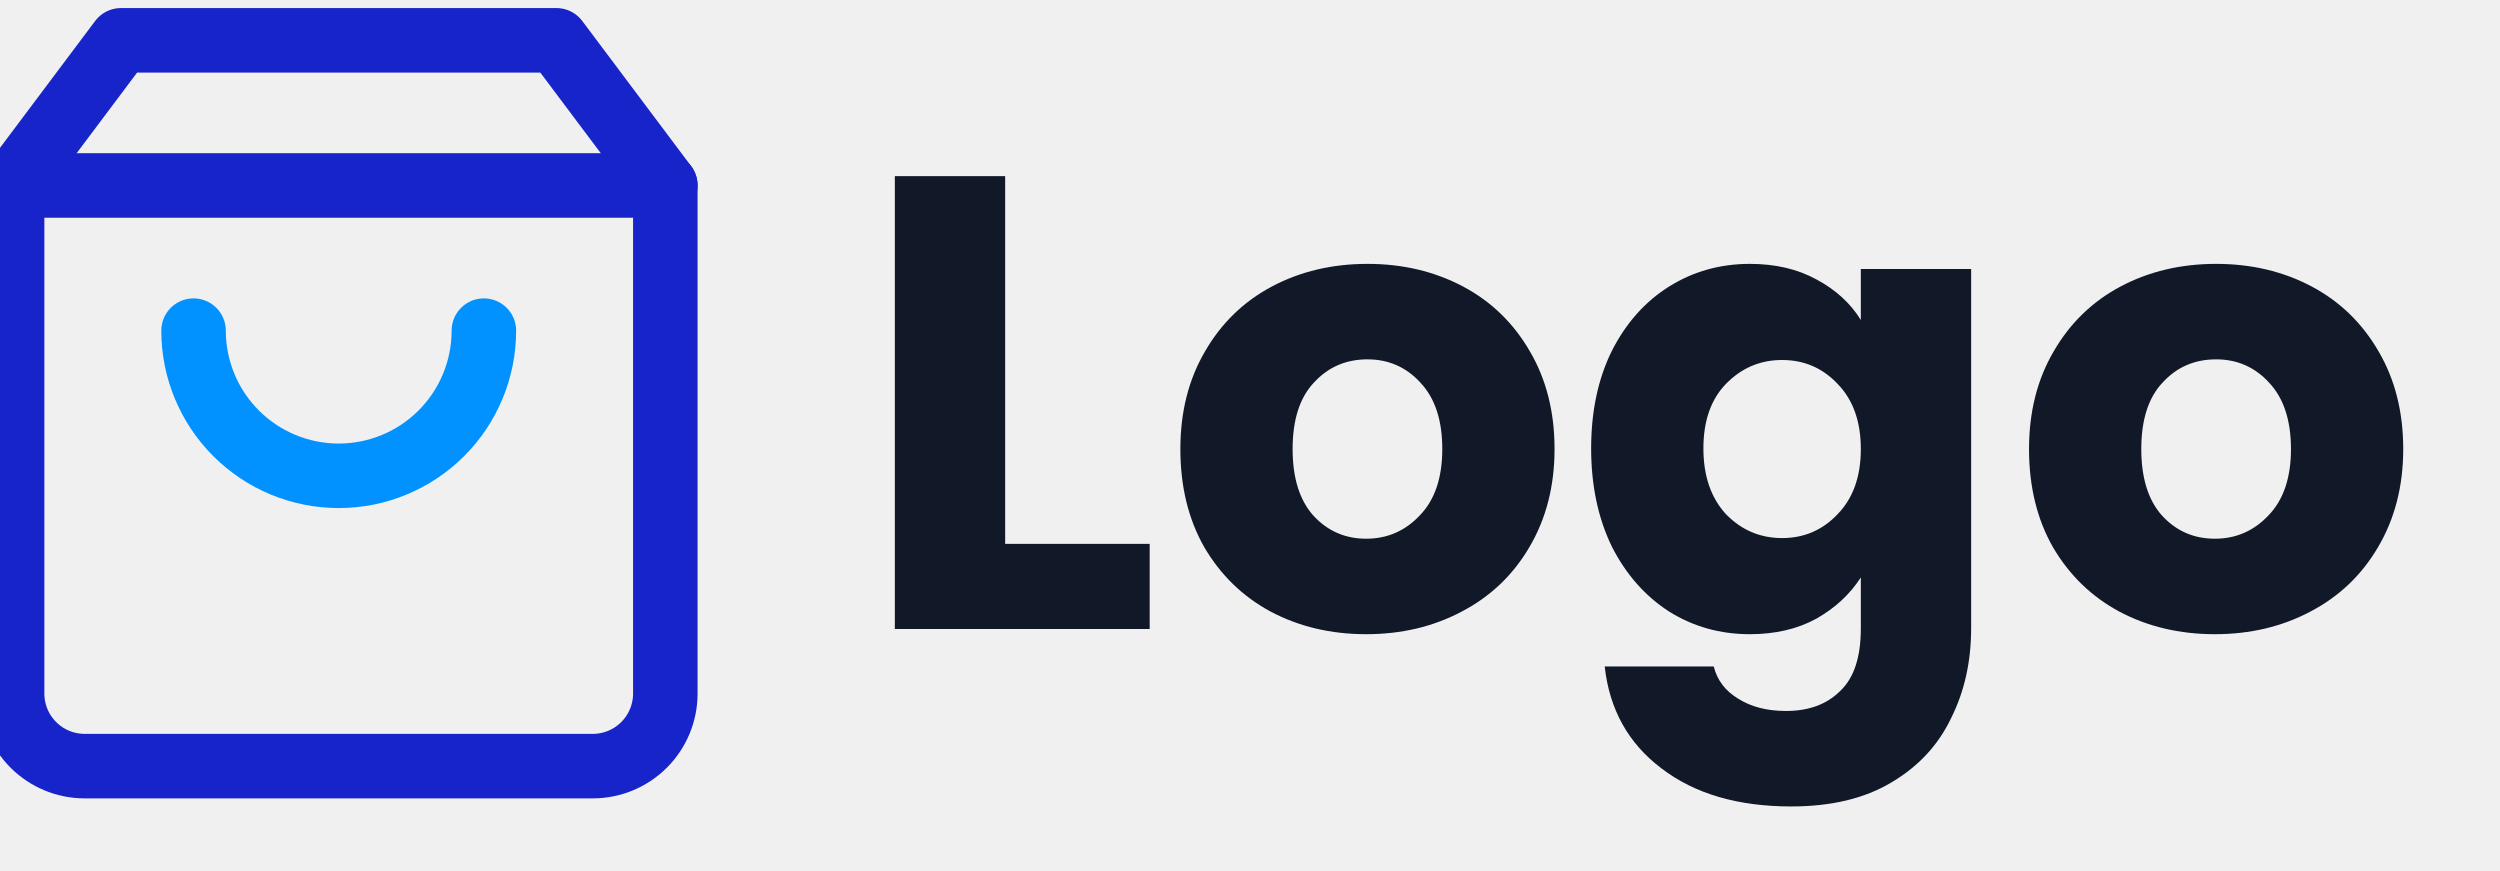
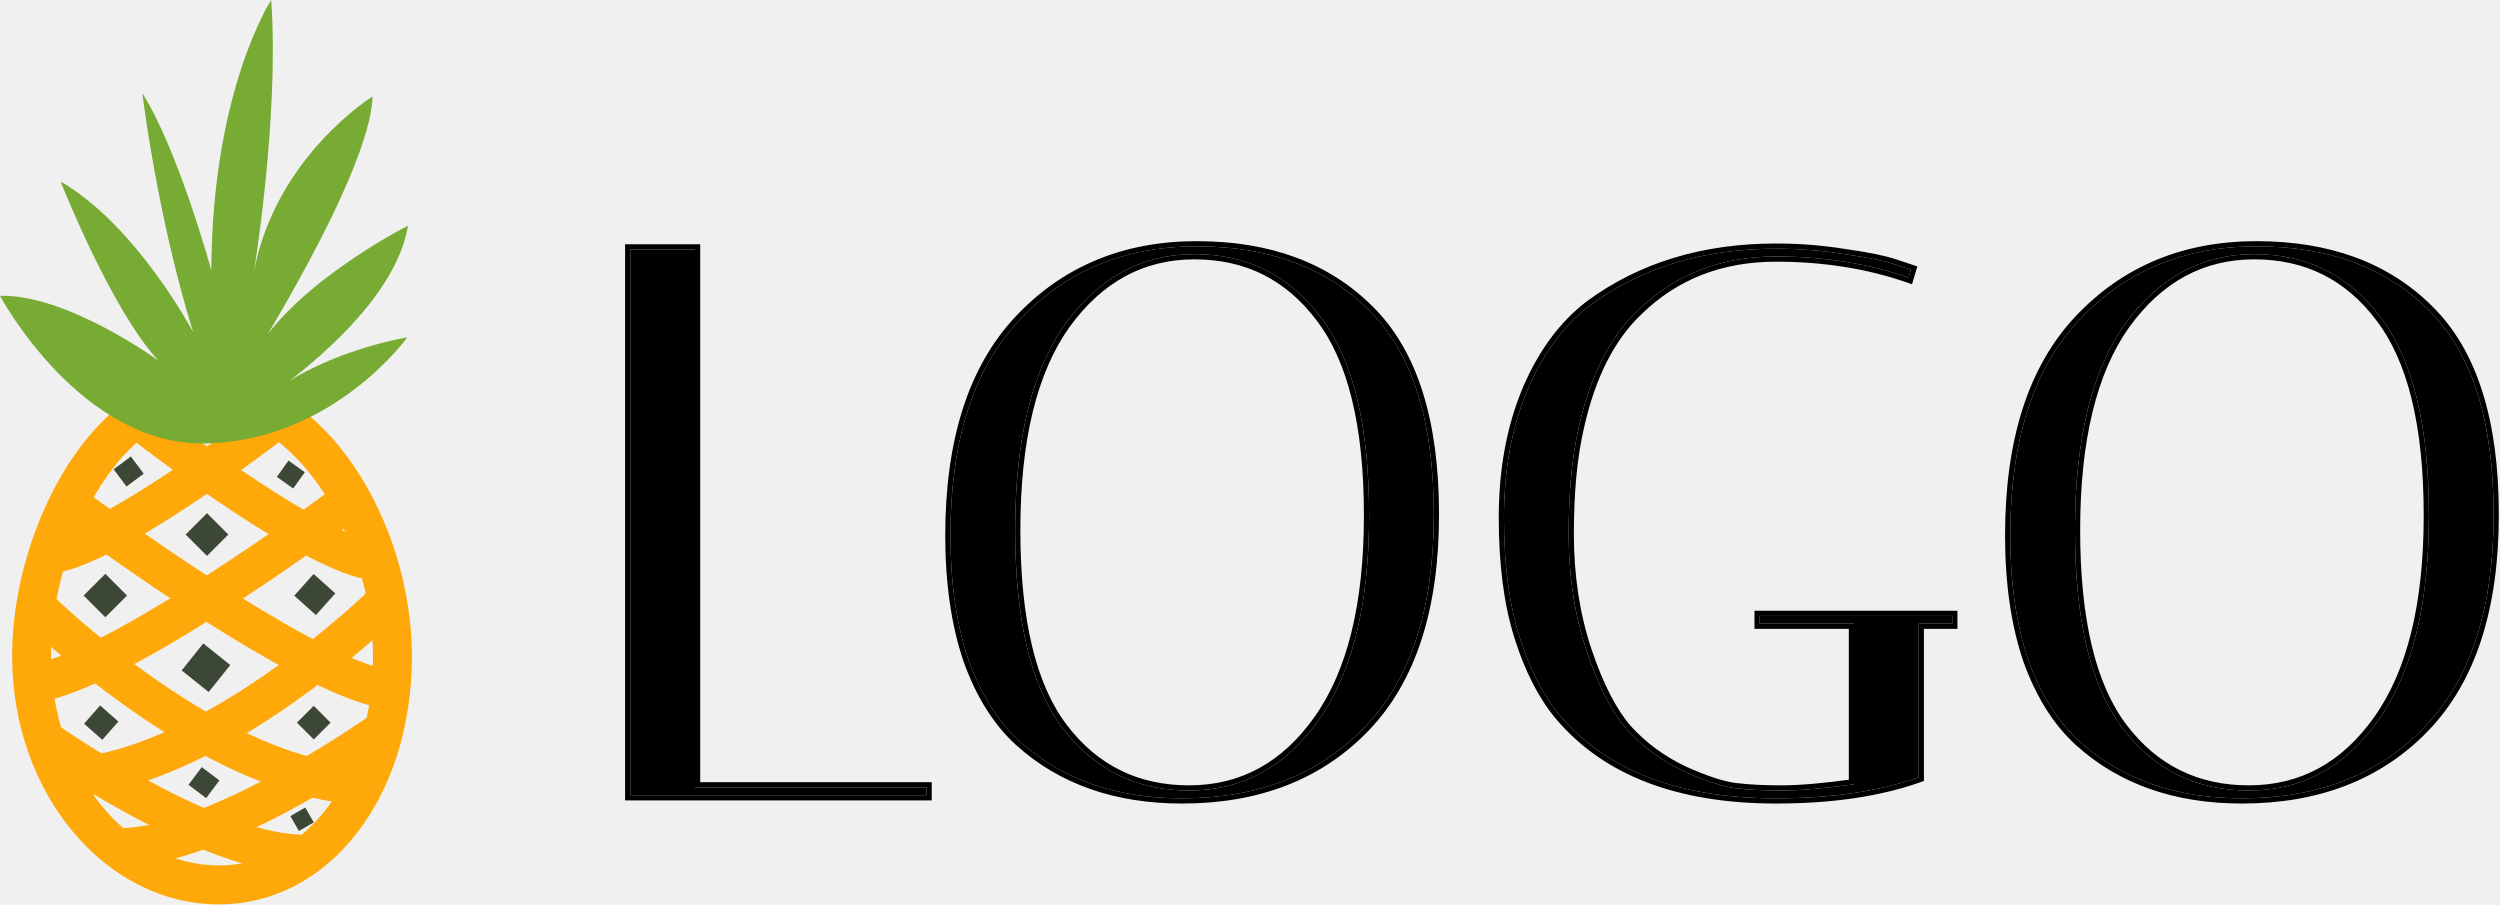
- <svg xmlns="http://www.w3.org/2000/svg" width="155" height="54" viewBox="0 0 155 54" fill="none">
-   <mask id="mask0_3_10" style="mask-type:luminance" maskUnits="userSpaceOnUse" x="0" y="0" width="155" height="54">
-     <path d="M155 0H0V54H155V0Z" fill="white" />
+ <svg xmlns="http://www.w3.org/2000/svg" width="481" height="174" viewBox="0 0 481 174" fill="none">
+   <path d="M42.124 174C20.184 174 2.336 152.581 2.336 126.256C2.336 109.46 9.435 91.184 20.001 80.781C25.967 74.912 32.665 71.87 39.367 71.958C62.874 72.318 79.253 100.862 79.253 126.256C79.259 153.473 63.3 174 42.124 174ZM39.043 79.445C33.254 79.445 28.358 83.062 25.255 86.118C16.026 95.204 9.824 111.336 9.824 126.256C9.824 148.453 24.312 166.511 42.122 166.511C59.022 166.511 71.767 149.205 71.767 126.256C71.767 104.839 57.564 79.727 39.254 79.447L39.043 79.445Z" fill="#FFA80A" />
+   <path d="M71.46 111.574C59.47 110.577 28.925 87.252 25.488 84.596L30.064 78.666C42.388 88.178 64.709 103.497 72.088 104.111L71.46 111.574ZM75.157 136.536C58.308 134.914 15.945 103.495 11.17 99.911L15.669 93.917C28.189 103.288 63.382 127.872 75.883 129.073L75.157 136.536ZM67.389 154.635C37.673 152.053 6.178 121.178 4.85 119.865L10.118 114.542C10.425 114.845 41.026 144.829 68.036 147.176L67.389 154.635ZM57.608 168.069C37.355 167.415 6.602 145.521 5.303 144.594L9.668 138.508C9.967 138.721 39.868 160.009 57.85 160.588L57.608 168.069Z" fill="#FFA80A" />
+   <path d="M9.981 110.326L9.359 102.863C16.741 102.247 39.053 86.928 51.383 77.414L55.958 83.344C52.515 86.002 21.971 109.329 9.981 110.326ZM6.283 135.288L5.567 127.831C18.072 126.63 53.272 102.047 65.781 92.675L70.28 98.669C65.495 102.247 23.133 133.668 6.283 135.288ZM14.054 153.389L13.402 145.93C40.412 143.578 71.014 113.605 71.321 113.294L76.589 118.617C75.263 119.929 43.767 150.803 14.054 153.389ZM23.833 166.815L23.588 159.334C41.586 158.747 71.469 137.469 71.767 137.256L76.137 143.34C74.842 144.273 44.086 166.167 23.833 166.815Z" fill="#FFA80A" />
+   <path d="M0 56.913C0 56.913 15.552 86.088 39.954 85.314C64.356 84.539 78.363 64.908 78.363 64.908C78.363 64.908 61.806 67.575 51.226 76.516C51.226 76.516 75.748 60.464 78.498 43.423C78.498 43.423 54.166 55.665 47.59 70.697C47.59 70.697 71.199 33.579 71.687 18.561C71.687 18.561 52.946 30.132 48.822 52.468C48.822 52.468 53.769 22.657 52.181 0C52.181 0 40.819 17.272 40.655 52.009C40.655 52.009 34.305 28.816 27.393 17.948C27.393 17.948 30.224 41.619 37.163 63.903C37.163 63.903 26.288 43.35 11.659 34.929C11.659 34.929 21.352 59.548 30.47 69.376C30.463 69.376 12.915 56.567 0 56.913Z" fill="#77AB33" />
+   <path d="M39.825 98.737L43.934 102.846L39.825 106.954L35.717 102.846L39.825 98.737Z" fill="#3C4835" />
+   <path d="M20.264 110.402L24.442 114.581L20.264 118.76L16.085 114.581L20.264 110.402Z" fill="#3C4835" />
+   <path d="M60.339 110.437L64.514 114.164L60.787 118.339L56.612 114.612L60.339 110.437Z" fill="#3C4835" />
+   <path d="M39.109 123.799L44.302 127.954L40.147 133.147L34.954 128.992L39.109 123.799Z" fill="#3C4835" />
+   <path d="M19.264 135.733L22.776 138.824L19.685 142.337L16.172 139.246L19.264 135.733Z" fill="#3C4835" />
+   <path d="M38.812 147.598L42.216 150.151L39.663 153.555L36.259 151.002L38.812 147.598Z" fill="#3C4835" />
+   <path d="M60.366 135.802L63.599 139.035L60.366 142.268L57.134 139.035L60.366 135.802Z" fill="#3C4835" />
+   <path d="M55.51 88.617L58.644 90.856L56.405 93.991L53.271 91.752L55.51 88.617Z" fill="#3C4835" />
+   <path d="M25.178 87.825L27.647 91.137L24.335 93.606L21.866 90.294L25.178 87.825Z" fill="#3C4835" />
+   <path d="M58.72 155.366L60.372 158.227L57.511 159.879L55.859 157.018L58.72 155.366Z" fill="#3C4835" />
+   <mask id="path-15-outside-1_0_1" maskUnits="userSpaceOnUse" x="120" y="46" width="361" height="109" fill="black">
+     <rect fill="white" x="120" y="46" width="361" height="109" />
+     <path d="M178.268 153H121.268V48H133.718V151.5H178.268V153ZM182.867 103.05C182.867 84.85 187.267 71.05 196.067 61.65C204.967 52.15 216.367 47.4 230.267 47.4C244.167 47.4 255.217 51.5 263.417 59.7C271.717 67.9 275.867 81 275.867 99C275.867 117 271.467 130.6 262.667 139.8C253.867 149 242.117 153.6 227.417 153.6C214.717 153.6 204.317 149.95 196.217 142.65C192.017 138.85 188.717 133.6 186.317 126.9C184.017 120.1 182.867 112.15 182.867 103.05ZM229.817 48.9C219.717 48.9 211.417 53.4 204.917 62.4C198.517 71.4 195.317 84.6 195.317 102C195.317 119.4 198.367 132.1 204.467 140.1C210.567 148.1 218.667 152.1 228.767 152.1C238.967 152.1 247.267 147.6 253.667 138.6C260.167 129.5 263.417 116.35 263.417 99.15C263.417 81.85 260.317 69.15 254.117 61.05C248.017 52.95 239.917 48.9 229.817 48.9ZM341.711 153.6C323.011 153.6 309.161 148.3 300.161 137.7C296.961 133.9 294.361 128.85 292.361 122.55C290.361 116.25 289.361 108.6 289.361 99.6C289.361 90.6 290.811 82.55 293.711 75.45C296.711 68.25 300.761 62.7 305.861 58.8C315.761 51.5 327.711 47.85 341.711 47.85C346.211 47.85 350.611 48.2 354.911 48.9C359.211 49.5 362.411 50.15 364.511 50.85L367.661 51.9L367.211 53.4C359.411 50.7 350.911 49.35 341.711 49.35C331.111 49.35 322.261 52.8 315.161 59.7C309.761 64.8 305.961 72.3 303.761 82.2C302.461 87.8 301.811 94.65 301.811 102.75C301.811 110.85 302.961 118.35 305.261 125.25C307.561 132.05 310.161 137.1 313.061 140.4C316.061 143.7 319.661 146.35 323.861 148.35C328.061 150.25 331.411 151.35 333.911 151.65C336.411 151.95 339.361 152.1 342.761 152.1C346.261 152.1 350.911 151.7 356.711 150.9V120H338.561V118.5H375.611V120H369.161V149.55C361.561 152.25 352.411 153.6 341.711 153.6ZM386.773 103.05C386.773 84.85 391.173 71.05 399.973 61.65C408.873 52.15 420.273 47.4 434.173 47.4C448.073 47.4 459.123 51.5 467.323 59.7C475.623 67.9 479.773 81 479.773 99C479.773 117 475.373 130.6 466.573 139.8C457.773 149 446.023 153.6 431.323 153.6C418.623 153.6 408.223 149.95 400.123 142.65C395.923 138.85 392.623 133.6 390.223 126.9C387.923 120.1 386.773 112.15 386.773 103.05ZM433.723 48.9C423.623 48.9 415.323 53.4 408.823 62.4C402.423 71.4 399.223 84.6 399.223 102C399.223 119.4 402.273 132.1 408.373 140.1C414.473 148.1 422.573 152.1 432.673 152.1C442.873 152.1 451.173 147.6 457.573 138.6C464.073 129.5 467.323 116.35 467.323 99.15C467.323 81.85 464.223 69.15 458.023 61.05C451.923 52.95 443.823 48.9 433.723 48.9Z" />
  </mask>
-   <g mask="url(#mask0_3_10)">
-     <path d="M62.32 33.72H71.28V39H55.48V10.92H62.32V33.72ZM84.703 39.32C82.516 39.32 80.543 38.853 78.782 37.92C77.049 36.987 75.676 35.653 74.662 33.92C73.676 32.187 73.183 30.16 73.183 27.84C73.183 25.547 73.689 23.533 74.703 21.8C75.716 20.04 77.103 18.693 78.862 17.76C80.623 16.827 82.596 16.36 84.782 16.36C86.969 16.36 88.942 16.827 90.703 17.76C92.463 18.693 93.849 20.04 94.862 21.8C95.876 23.533 96.382 25.547 96.382 27.84C96.382 30.133 95.862 32.16 94.823 33.92C93.809 35.653 92.409 36.987 90.623 37.92C88.862 38.853 86.889 39.32 84.703 39.32ZM84.703 33.4C86.009 33.4 87.116 32.92 88.022 31.96C88.956 31 89.422 29.627 89.422 27.84C89.422 26.053 88.969 24.68 88.062 23.72C87.183 22.76 86.089 22.28 84.782 22.28C83.449 22.28 82.343 22.76 81.463 23.72C80.582 24.653 80.142 26.027 80.142 27.84C80.142 29.627 80.569 31 81.422 31.96C82.302 32.92 83.396 33.4 84.703 33.4ZM108.491 16.36C110.065 16.36 111.438 16.68 112.611 17.32C113.811 17.96 114.731 18.8 115.371 19.84V16.68H122.211V38.96C122.211 41.013 121.798 42.867 120.971 44.52C120.171 46.2 118.931 47.533 117.251 48.52C115.598 49.507 113.531 50 111.051 50C107.745 50 105.065 49.213 103.011 47.64C100.958 46.093 99.785 43.987 99.491 41.32H106.251C106.465 42.173 106.971 42.84 107.771 43.32C108.571 43.827 109.558 44.08 110.731 44.08C112.145 44.08 113.265 43.667 114.091 42.84C114.945 42.04 115.371 40.747 115.371 38.96V35.8C114.705 36.84 113.785 37.693 112.611 38.36C111.438 39 110.065 39.32 108.491 39.32C106.651 39.32 104.985 38.853 103.491 37.92C101.998 36.96 100.811 35.613 99.931 33.88C99.078 32.12 98.651 30.093 98.651 27.8C98.651 25.507 99.078 23.493 99.931 21.76C100.811 20.027 101.998 18.693 103.491 17.76C104.985 16.827 106.651 16.36 108.491 16.36ZM115.371 27.84C115.371 26.133 114.891 24.787 113.931 23.8C112.998 22.813 111.851 22.32 110.491 22.32C109.131 22.32 107.971 22.813 107.011 23.8C106.078 24.76 105.611 26.093 105.611 27.8C105.611 29.507 106.078 30.867 107.011 31.88C107.971 32.867 109.131 33.36 110.491 33.36C111.851 33.36 112.998 32.867 113.931 31.88C114.891 30.893 115.371 29.547 115.371 27.84ZM137.32 39.32C135.133 39.32 133.16 38.853 131.4 37.92C129.666 36.987 128.293 35.653 127.28 33.92C126.293 32.187 125.8 30.16 125.8 27.84C125.8 25.547 126.306 23.533 127.32 21.8C128.333 20.04 129.72 18.693 131.48 17.76C133.24 16.827 135.213 16.36 137.4 16.36C139.586 16.36 141.56 16.827 143.32 17.76C145.08 18.693 146.466 20.04 147.48 21.8C148.493 23.533 149 25.547 149 27.84C149 30.133 148.48 32.16 147.44 33.92C146.426 35.653 145.026 36.987 143.24 37.92C141.48 38.853 139.506 39.32 137.32 39.32ZM137.32 33.4C138.626 33.4 139.733 32.92 140.64 31.96C141.573 31 142.04 29.627 142.04 27.84C142.04 26.053 141.586 24.68 140.68 23.72C139.8 22.76 138.706 22.28 137.4 22.28C136.066 22.28 134.96 22.76 134.08 23.72C133.2 24.653 132.76 26.027 132.76 27.84C132.76 29.627 133.186 31 134.04 31.96C134.92 32.92 136.013 33.4 137.32 33.4Z" fill="#111928" />
-     <path d="M7.5 2.5L0.75 11.5V43C0.75 44.194 1.224 45.338 2.068 46.182C2.912 47.026 4.057 47.5 5.25 47.5H36.75C37.944 47.5 39.088 47.026 39.932 46.182C40.776 45.338 41.25 44.194 41.25 43V11.5L34.5 2.5H7.5Z" stroke="#1724C9" stroke-width="4" stroke-linecap="round" stroke-linejoin="round" />
-     <path d="M0.75 11.5H41.25" stroke="#1724C9" stroke-width="4" stroke-linecap="round" stroke-linejoin="round" />
-     <path d="M30 20.5C30 22.887 29.052 25.176 27.364 26.864C25.676 28.552 23.387 29.5 21 29.5C18.613 29.5 16.324 28.552 14.636 26.864C12.948 25.176 12 22.887 12 20.5" stroke="#0192FF" stroke-width="4" stroke-linecap="round" stroke-linejoin="round" />
-   </g>
+   <path d="M178.268 153H121.268V48H133.718V151.5H178.268V153ZM182.867 103.05C182.867 84.85 187.267 71.05 196.067 61.65C204.967 52.15 216.367 47.4 230.267 47.4C244.167 47.4 255.217 51.5 263.417 59.7C271.717 67.9 275.867 81 275.867 99C275.867 117 271.467 130.6 262.667 139.8C253.867 149 242.117 153.6 227.417 153.6C214.717 153.6 204.317 149.95 196.217 142.65C192.017 138.85 188.717 133.6 186.317 126.9C184.017 120.1 182.867 112.15 182.867 103.05ZM229.817 48.9C219.717 48.9 211.417 53.4 204.917 62.4C198.517 71.4 195.317 84.6 195.317 102C195.317 119.4 198.367 132.1 204.467 140.1C210.567 148.1 218.667 152.1 228.767 152.1C238.967 152.1 247.267 147.6 253.667 138.6C260.167 129.5 263.417 116.35 263.417 99.15C263.417 81.85 260.317 69.15 254.117 61.05C248.017 52.95 239.917 48.9 229.817 48.9ZM341.711 153.6C323.011 153.6 309.161 148.3 300.161 137.7C296.961 133.9 294.361 128.85 292.361 122.55C290.361 116.25 289.361 108.6 289.361 99.6C289.361 90.6 290.811 82.55 293.711 75.45C296.711 68.25 300.761 62.7 305.861 58.8C315.761 51.5 327.711 47.85 341.711 47.85C346.211 47.85 350.611 48.2 354.911 48.9C359.211 49.5 362.411 50.15 364.511 50.85L367.661 51.9L367.211 53.4C359.411 50.7 350.911 49.35 341.711 49.35C331.111 49.35 322.261 52.8 315.161 59.7C309.761 64.8 305.961 72.3 303.761 82.2C302.461 87.8 301.811 94.65 301.811 102.75C301.811 110.85 302.961 118.35 305.261 125.25C307.561 132.05 310.161 137.1 313.061 140.4C316.061 143.7 319.661 146.35 323.861 148.35C328.061 150.25 331.411 151.35 333.911 151.65C336.411 151.95 339.361 152.1 342.761 152.1C346.261 152.1 350.911 151.7 356.711 150.9V120H338.561V118.5H375.611V120H369.161V149.55C361.561 152.25 352.411 153.6 341.711 153.6ZM386.773 103.05C386.773 84.85 391.173 71.05 399.973 61.65C408.873 52.15 420.273 47.4 434.173 47.4C448.073 47.4 459.123 51.5 467.323 59.7C475.623 67.9 479.773 81 479.773 99C479.773 117 475.373 130.6 466.573 139.8C457.773 149 446.023 153.6 431.323 153.6C418.623 153.6 408.223 149.95 400.123 142.65C395.923 138.85 392.623 133.6 390.223 126.9C387.923 120.1 386.773 112.15 386.773 103.05ZM433.723 48.9C423.623 48.9 415.323 53.4 408.823 62.4C402.423 71.4 399.223 84.6 399.223 102C399.223 119.4 402.273 132.1 408.373 140.1C414.473 148.1 422.573 152.1 432.673 152.1C442.873 152.1 451.173 147.6 457.573 138.6C464.073 129.5 467.323 116.35 467.323 99.15C467.323 81.85 464.223 69.15 458.023 61.05C451.923 52.95 443.823 48.9 433.723 48.9Z" fill="black" />
+   <path d="M178.268 153V154H179.268V153H178.268ZM121.268 153H120.268V154H121.268V153ZM121.268 48V47H120.268V48H121.268ZM133.718 48H134.718V47H133.718V48ZM133.718 151.5H132.718V152.5H133.718V151.5ZM178.268 151.5H179.268V150.5H178.268V151.5ZM178.268 153V152H121.268V153V154H178.268V153ZM121.268 153H122.268V48H121.268H120.268V153H121.268ZM121.268 48V49H133.718V48V47H121.268V48ZM133.718 48H132.718V151.5H133.718H134.718V48H133.718ZM133.718 151.5V152.5H178.268V151.5V150.5H133.718V151.5ZM178.268 151.5H177.268V153H178.268H179.268V151.5H178.268ZM196.067 61.65L195.337 60.966L195.337 60.967L196.067 61.65ZM263.417 59.7L262.71 60.407L262.714 60.411L263.417 59.7ZM262.667 139.8L261.945 139.109L261.945 139.109L262.667 139.8ZM196.217 142.65L195.546 143.392L195.548 143.393L196.217 142.65ZM186.317 126.9L185.37 127.22L185.373 127.229L185.376 127.237L186.317 126.9ZM204.917 62.4L204.106 61.815L204.102 61.821L204.917 62.4ZM204.467 140.1L203.672 140.706L203.672 140.706L204.467 140.1ZM253.667 138.6L252.853 138.019L252.852 138.02L253.667 138.6ZM254.117 61.05L253.318 61.652L253.323 61.658L254.117 61.05ZM182.867 103.05H183.867C183.867 84.999 188.231 71.484 196.797 62.333L196.067 61.65L195.337 60.967C186.303 70.617 181.867 84.701 181.867 103.05H182.867ZM196.067 61.65L196.797 62.334C205.494 53.05 216.623 48.4 230.267 48.4V47.4V46.4C216.112 46.4 204.44 51.25 195.337 60.966L196.067 61.65ZM230.267 47.4V48.4C243.958 48.4 254.734 52.431 262.71 60.407L263.417 59.7L264.124 58.993C255.7 50.569 244.376 46.4 230.267 46.4V47.4ZM263.417 59.7L262.714 60.411C270.743 68.343 274.867 81.125 274.867 99H275.867H276.867C276.867 80.875 272.692 67.457 264.12 58.989L263.417 59.7ZM275.867 99H274.867C274.867 116.85 270.504 130.16 261.945 139.109L262.667 139.8L263.39 140.491C272.43 131.04 276.867 117.15 276.867 99H275.867ZM262.667 139.8L261.945 139.109C253.363 148.081 241.89 152.6 227.417 152.6V153.6V154.6C242.344 154.6 254.372 149.919 263.39 140.491L262.667 139.8ZM227.417 153.6V152.6C214.921 152.6 204.773 149.015 196.887 141.907L196.217 142.65L195.548 143.393C203.861 150.885 214.513 154.6 227.417 154.6V153.6ZM196.217 142.65L196.888 141.908C192.838 138.244 189.617 133.147 187.259 126.563L186.317 126.9L185.376 127.237C187.817 134.053 191.197 139.456 195.546 143.392L196.217 142.65ZM186.317 126.9L187.264 126.58C185.007 119.906 183.867 112.069 183.867 103.05H182.867H181.867C181.867 112.231 183.027 120.294 185.37 127.22L186.317 126.9ZM229.817 48.9V47.9C219.361 47.9 210.773 52.584 204.107 61.815L204.917 62.4L205.728 62.986C212.062 54.216 220.074 49.9 229.817 49.9V48.9ZM204.917 62.4L204.102 61.821C197.531 71.062 194.317 84.503 194.317 102H195.317H196.317C196.317 84.697 199.504 71.738 205.732 62.98L204.917 62.4ZM195.317 102H194.317C194.317 119.476 197.373 132.445 203.672 140.706L204.467 140.1L205.262 139.494C199.362 131.755 196.317 119.324 196.317 102H195.317ZM204.467 140.1L203.672 140.706C209.962 148.956 218.357 153.1 228.767 153.1V152.1V151.1C218.978 151.1 211.172 147.244 205.262 139.494L204.467 140.1ZM228.767 152.1V153.1C239.321 153.1 247.913 148.418 254.482 139.18L253.667 138.6L252.852 138.02C246.622 146.782 238.613 151.1 228.767 151.1V152.1ZM253.667 138.6L254.481 139.181C261.151 129.843 264.417 116.453 264.417 99.15H263.417H262.417C262.417 116.247 259.183 129.157 252.853 138.019L253.667 138.6ZM263.417 99.15H264.417C264.417 81.769 261.31 68.802 254.911 60.442L254.117 61.05L253.323 61.658C259.325 69.499 262.417 81.931 262.417 99.15H263.417ZM254.117 61.05L254.916 60.448C248.628 52.099 240.233 47.9 229.817 47.9V48.9V49.9C239.602 49.9 247.406 53.801 253.318 61.652L254.117 61.05ZM300.161 137.7L299.396 138.344L299.399 138.347L300.161 137.7ZM292.361 122.55L293.314 122.247L292.361 122.55ZM293.711 75.45L292.788 75.065L292.786 75.072L293.711 75.45ZM305.861 58.8L305.268 57.995L305.261 58L305.254 58.006L305.861 58.8ZM354.911 48.9L354.751 49.887L354.762 49.889L354.773 49.89L354.911 48.9ZM364.511 50.85L364.828 49.901L364.828 49.901L364.511 50.85ZM367.661 51.9L368.619 52.187L368.898 51.258L367.978 50.951L367.661 51.9ZM367.211 53.4L366.884 54.345L367.87 54.686L368.169 53.687L367.211 53.4ZM315.161 59.7L315.848 60.427L315.853 60.422L315.858 60.417L315.161 59.7ZM303.761 82.2L304.735 82.426L304.738 82.417L303.761 82.2ZM305.261 125.25L304.313 125.566L304.314 125.57L305.261 125.25ZM313.061 140.4L312.31 141.06L312.316 141.066L312.321 141.073L313.061 140.4ZM323.861 148.35L323.431 149.253L323.44 149.257L323.449 149.261L323.861 148.35ZM333.911 151.65L333.792 152.643L333.792 152.643L333.911 151.65ZM356.711 150.9L356.848 151.891L357.711 151.772V150.9H356.711ZM356.711 120H357.711V119H356.711V120ZM338.561 120H337.561V121H338.561V120ZM338.561 118.5V117.5H337.561V118.5H338.561ZM375.611 118.5H376.611V117.5H375.611V118.5ZM375.611 120V121H376.611V120H375.611ZM369.161 120V119H368.161V120H369.161ZM369.161 149.55L369.496 150.492L370.161 150.256V149.55H369.161ZM341.711 153.6V152.6C323.198 152.6 309.674 147.359 300.924 137.053L300.161 137.7L299.399 138.347C308.649 149.241 322.825 154.6 341.711 154.6V153.6ZM300.161 137.7L300.926 137.056C297.834 133.383 295.287 128.461 293.314 122.247L292.361 122.55L291.408 122.853C293.436 129.239 296.089 134.417 299.396 138.344L300.161 137.7ZM292.361 122.55L293.314 122.247C291.354 116.073 290.361 108.532 290.361 99.6H289.361H288.361C288.361 108.668 289.368 116.427 291.408 122.853L292.361 122.55ZM289.361 99.6H290.361C290.361 90.707 291.794 82.789 294.637 75.828L293.711 75.45L292.786 75.072C289.829 82.311 288.361 90.493 288.361 99.6H289.361ZM293.711 75.45L294.634 75.835C297.581 68.762 301.535 63.367 306.469 59.594L305.861 58.8L305.254 58.006C299.987 62.033 295.841 67.738 292.788 75.065L293.711 75.45ZM305.861 58.8L306.455 59.605C316.16 52.449 327.894 48.85 341.711 48.85V47.85V46.85C327.529 46.85 315.363 50.551 305.268 57.995L305.861 58.8ZM341.711 47.85V48.85C346.159 48.85 350.505 49.196 354.751 49.887L354.911 48.9L355.072 47.913C350.717 47.204 346.263 46.85 341.711 46.85V47.85ZM354.911 48.9L354.773 49.89C359.059 50.488 362.185 51.129 364.195 51.799L364.511 50.85L364.828 49.901C362.638 49.171 359.364 48.512 355.05 47.91L354.911 48.9ZM364.511 50.85L364.195 51.799L367.345 52.849L367.661 51.9L367.978 50.951L364.828 49.901L364.511 50.85ZM367.661 51.9L366.704 51.613L366.254 53.113L367.211 53.4L368.169 53.687L368.619 52.187L367.661 51.9ZM367.211 53.4L367.538 52.455C359.622 49.715 351.01 48.35 341.711 48.35V49.35V50.35C350.813 50.35 359.201 51.685 366.884 54.345L367.211 53.4ZM341.711 49.35V48.35C330.871 48.35 321.765 51.888 314.464 58.983L315.161 59.7L315.858 60.417C322.758 53.712 331.351 50.35 341.711 50.35V49.35ZM315.161 59.7L314.475 58.973C308.885 64.252 305.013 71.957 302.785 81.983L303.761 82.2L304.738 82.417C306.91 72.643 310.638 65.348 315.848 60.427L315.161 59.7ZM303.761 82.2L302.787 81.974C301.465 87.671 300.811 94.602 300.811 102.75H301.811H302.811C302.811 94.698 303.458 87.929 304.735 82.426L303.761 82.2ZM301.811 102.75H300.811C300.811 110.945 301.975 118.553 304.313 125.566L305.261 125.25L306.21 124.934C303.948 118.147 302.811 110.755 302.811 102.75H301.811ZM305.261 125.25L304.314 125.57C306.633 132.426 309.285 137.618 312.31 141.06L313.061 140.4L313.812 139.74C311.038 136.582 308.49 131.674 306.209 124.93L305.261 125.25ZM313.061 140.4L312.321 141.073C315.413 144.473 319.119 147.199 323.431 149.253L323.861 148.35L324.291 147.447C320.203 145.501 316.71 142.927 313.801 139.727L313.061 140.4ZM323.861 148.35L323.449 149.261C327.679 151.174 331.139 152.325 333.792 152.643L333.911 151.65L334.03 150.657C331.683 150.375 328.444 149.326 324.273 147.439L323.861 148.35ZM333.911 151.65L333.792 152.643C336.343 152.949 339.334 153.1 342.761 153.1V152.1V151.1C339.388 151.1 336.48 150.951 334.03 150.657L333.911 151.65ZM342.761 152.1V153.1C346.327 153.1 351.028 152.693 356.848 151.891L356.711 150.9L356.575 149.909C350.794 150.707 346.195 151.1 342.761 151.1V152.1ZM356.711 150.9H357.711V120H356.711H355.711V150.9H356.711ZM356.711 120V119H338.561V120V121H356.711V120ZM338.561 120H339.561V118.5H338.561H337.561V120H338.561ZM338.561 118.5V119.5H375.611V118.5V117.5H338.561V118.5ZM375.611 118.5H374.611V120H375.611H376.611V118.5H375.611ZM375.611 120V119H369.161V120V121H375.611V120ZM369.161 120H368.161V149.55H369.161H370.161V120H369.161ZM369.161 149.55L368.827 148.608C361.363 151.259 352.332 152.6 341.711 152.6V153.6V154.6C352.49 154.6 361.76 153.241 369.496 150.492L369.161 149.55ZM399.973 61.65L399.244 60.966L399.243 60.967L399.973 61.65ZM467.323 59.7L466.616 60.407L466.621 60.411L467.323 59.7ZM466.573 139.8L465.851 139.109L465.851 139.109L466.573 139.8ZM400.123 142.65L399.453 143.392L399.454 143.393L400.123 142.65ZM390.223 126.9L389.276 127.22L389.279 127.229L389.282 127.237L390.223 126.9ZM408.823 62.4L408.013 61.815L408.008 61.821L408.823 62.4ZM408.373 140.1L407.578 140.706L407.578 140.706L408.373 140.1ZM457.573 138.6L456.76 138.019L456.758 138.02L457.573 138.6ZM458.023 61.05L457.225 61.652L457.229 61.658L458.023 61.05ZM386.773 103.05H387.773C387.773 84.999 392.137 71.484 400.703 62.333L399.973 61.65L399.243 60.967C390.209 70.617 385.773 84.701 385.773 103.05H386.773ZM399.973 61.65L400.703 62.334C409.4 53.05 420.529 48.4 434.173 48.4V47.4V46.4C420.018 46.4 408.347 51.25 399.244 60.966L399.973 61.65ZM434.173 47.4V48.4C447.865 48.4 458.64 52.431 466.616 60.407L467.323 59.7L468.031 58.993C459.607 50.569 448.282 46.4 434.173 46.4V47.4ZM467.323 59.7L466.621 60.411C474.649 68.343 478.773 81.125 478.773 99H479.773H480.773C480.773 80.875 476.598 67.457 468.026 58.989L467.323 59.7ZM479.773 99H478.773C478.773 116.85 474.41 130.16 465.851 139.109L466.573 139.8L467.296 140.491C476.336 131.04 480.773 117.15 480.773 99H479.773ZM466.573 139.8L465.851 139.109C457.269 148.081 445.797 152.6 431.323 152.6V153.6V154.6C446.25 154.6 458.278 149.919 467.296 140.491L466.573 139.8ZM431.323 153.6V152.6C418.827 152.6 408.679 149.015 400.793 141.907L400.123 142.65L399.454 143.393C407.767 150.885 418.419 154.6 431.323 154.6V153.6ZM400.123 142.65L400.794 141.908C396.744 138.244 393.523 133.147 391.165 126.563L390.223 126.9L389.282 127.237C391.724 134.053 395.103 139.456 399.453 143.392L400.123 142.65ZM390.223 126.9L391.171 126.58C388.914 119.906 387.773 112.069 387.773 103.05H386.773H385.773C385.773 112.231 386.933 120.294 389.276 127.22L390.223 126.9ZM433.723 48.9V47.9C423.267 47.9 414.679 52.584 408.013 61.815L408.823 62.4L409.634 62.986C415.968 54.216 423.98 49.9 433.723 49.9V48.9ZM408.823 62.4L408.008 61.821C401.437 71.062 398.223 84.503 398.223 102H399.223H400.223C400.223 84.697 403.41 71.738 409.638 62.98L408.823 62.4ZM399.223 102H398.223C398.223 119.476 401.279 132.445 407.578 140.706L408.373 140.1L409.169 139.494C403.268 131.755 400.223 119.324 400.223 102H399.223ZM408.373 140.1L407.578 140.706C413.868 148.956 422.263 153.1 432.673 153.1V152.1V151.1C422.884 151.1 415.079 147.244 409.169 139.494L408.373 140.1ZM432.673 152.1V153.1C443.227 153.1 451.819 148.418 458.388 139.18L457.573 138.6L456.758 138.02C450.528 146.782 442.52 151.1 432.673 151.1V152.1ZM457.573 138.6L458.387 139.181C465.058 129.843 468.323 116.453 468.323 99.15H467.323H466.323C466.323 116.247 463.089 129.157 456.76 138.019L457.573 138.6ZM467.323 99.15H468.323C468.323 81.769 465.216 68.802 458.818 60.442L458.023 61.05L457.229 61.658C463.231 69.499 466.323 81.931 466.323 99.15H467.323ZM458.023 61.05L458.822 60.448C452.534 52.099 444.139 47.9 433.723 47.9V48.9V49.9C443.508 49.9 451.313 53.801 457.225 61.652L458.023 61.05Z" fill="black" mask="url(#path-15-outside-1_0_1)" />
</svg>
